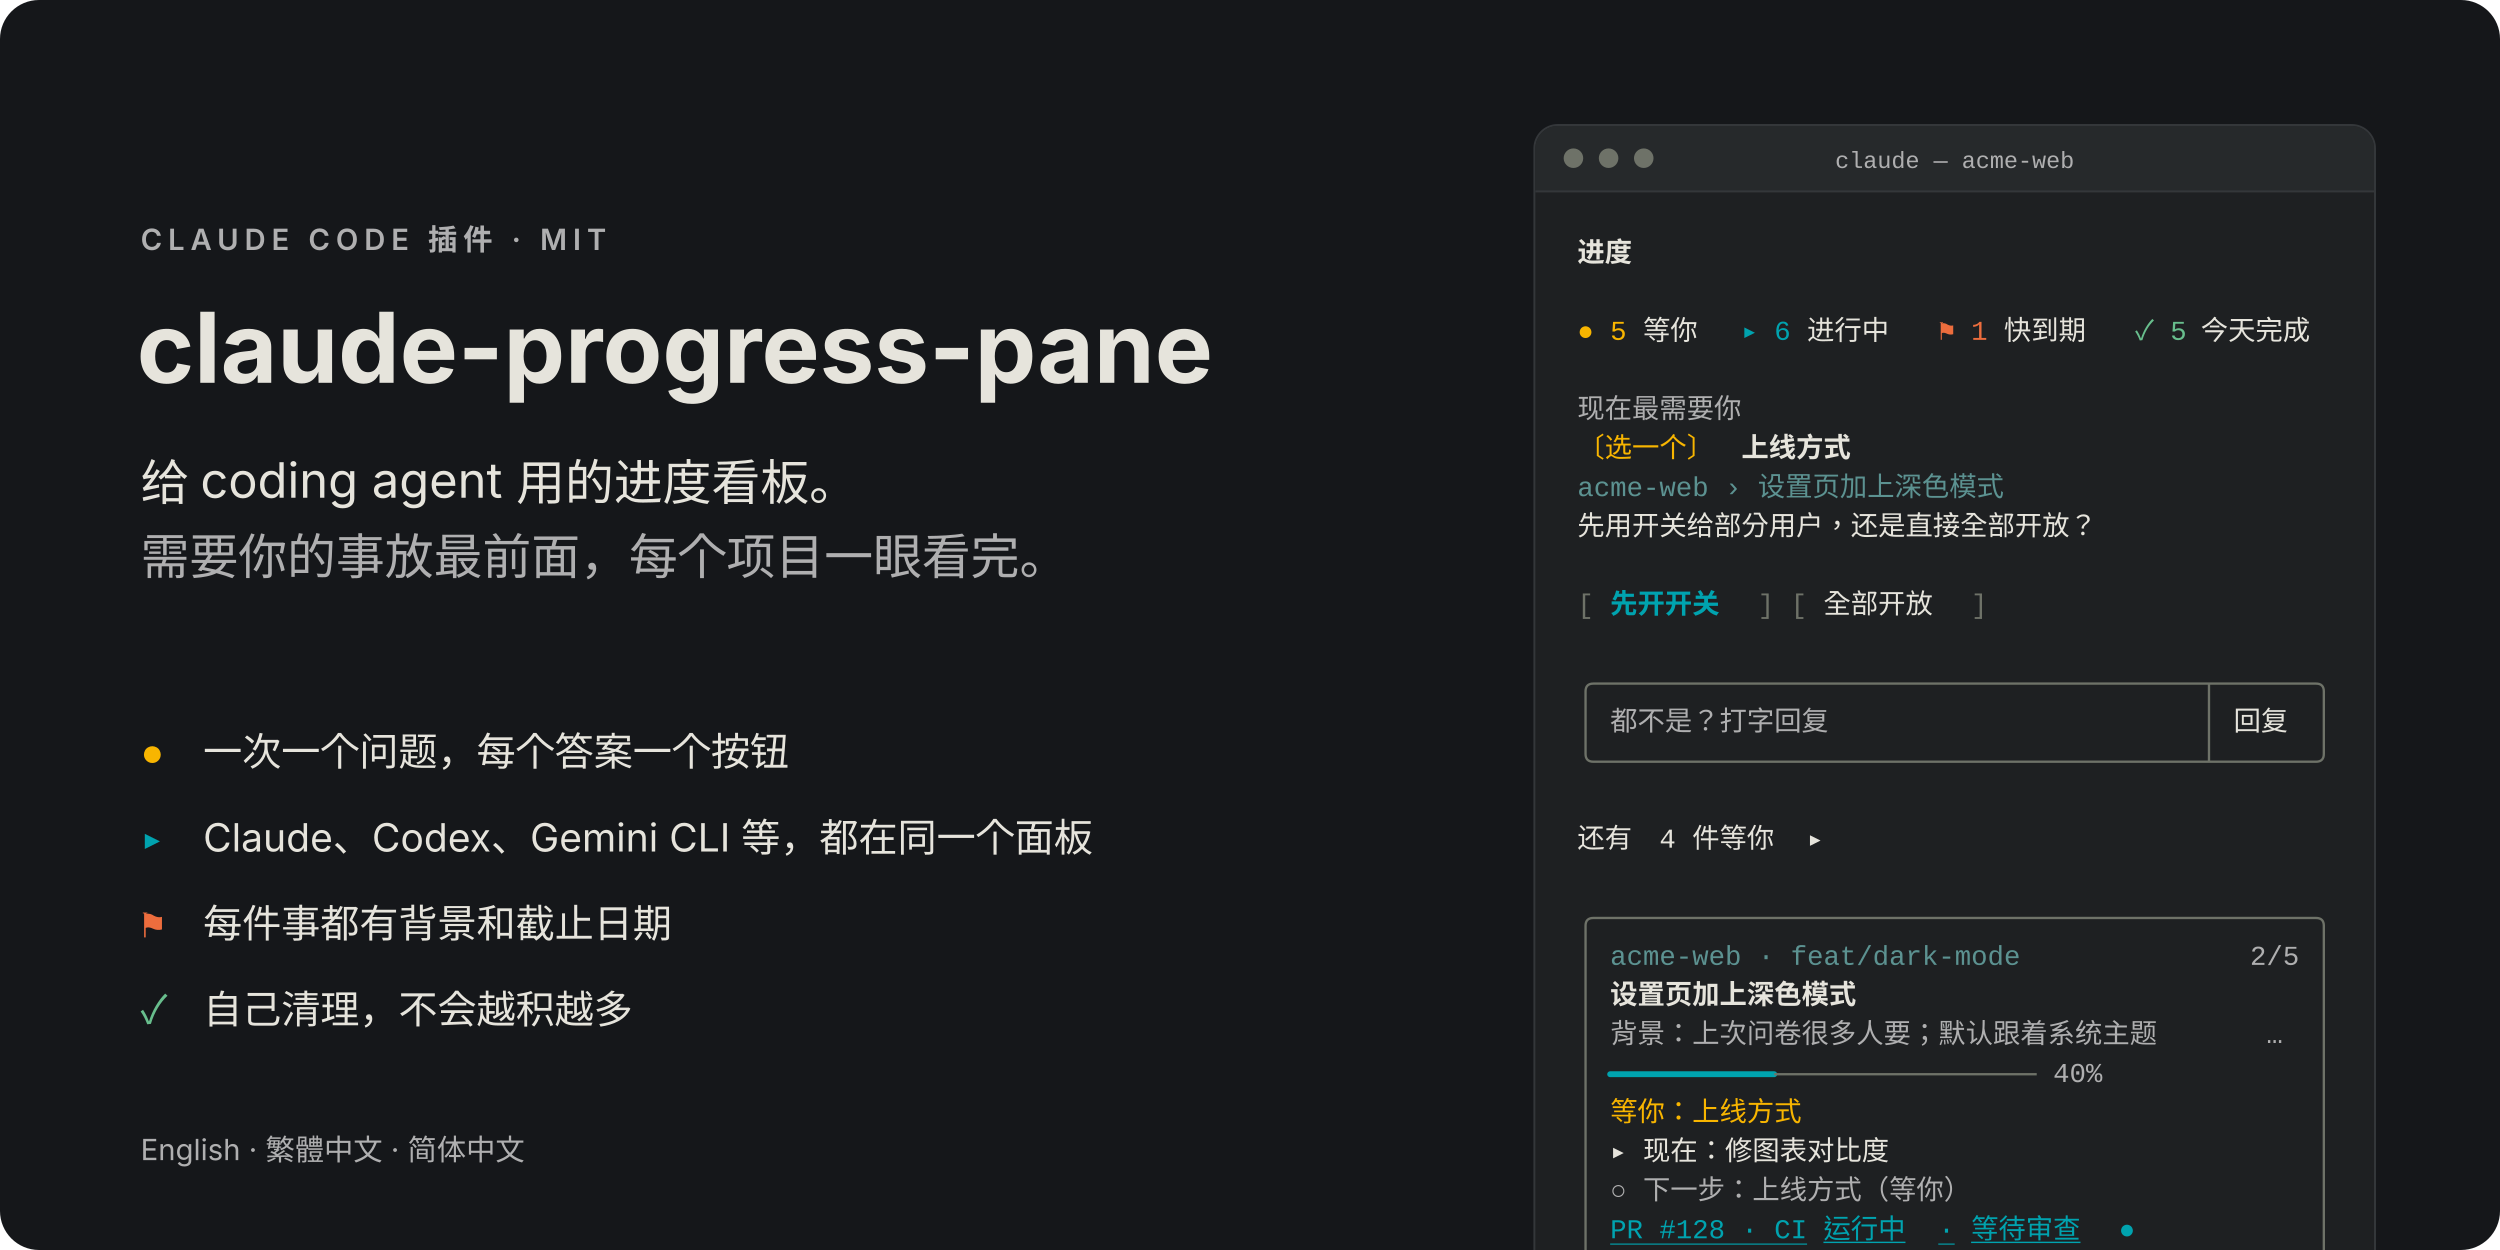
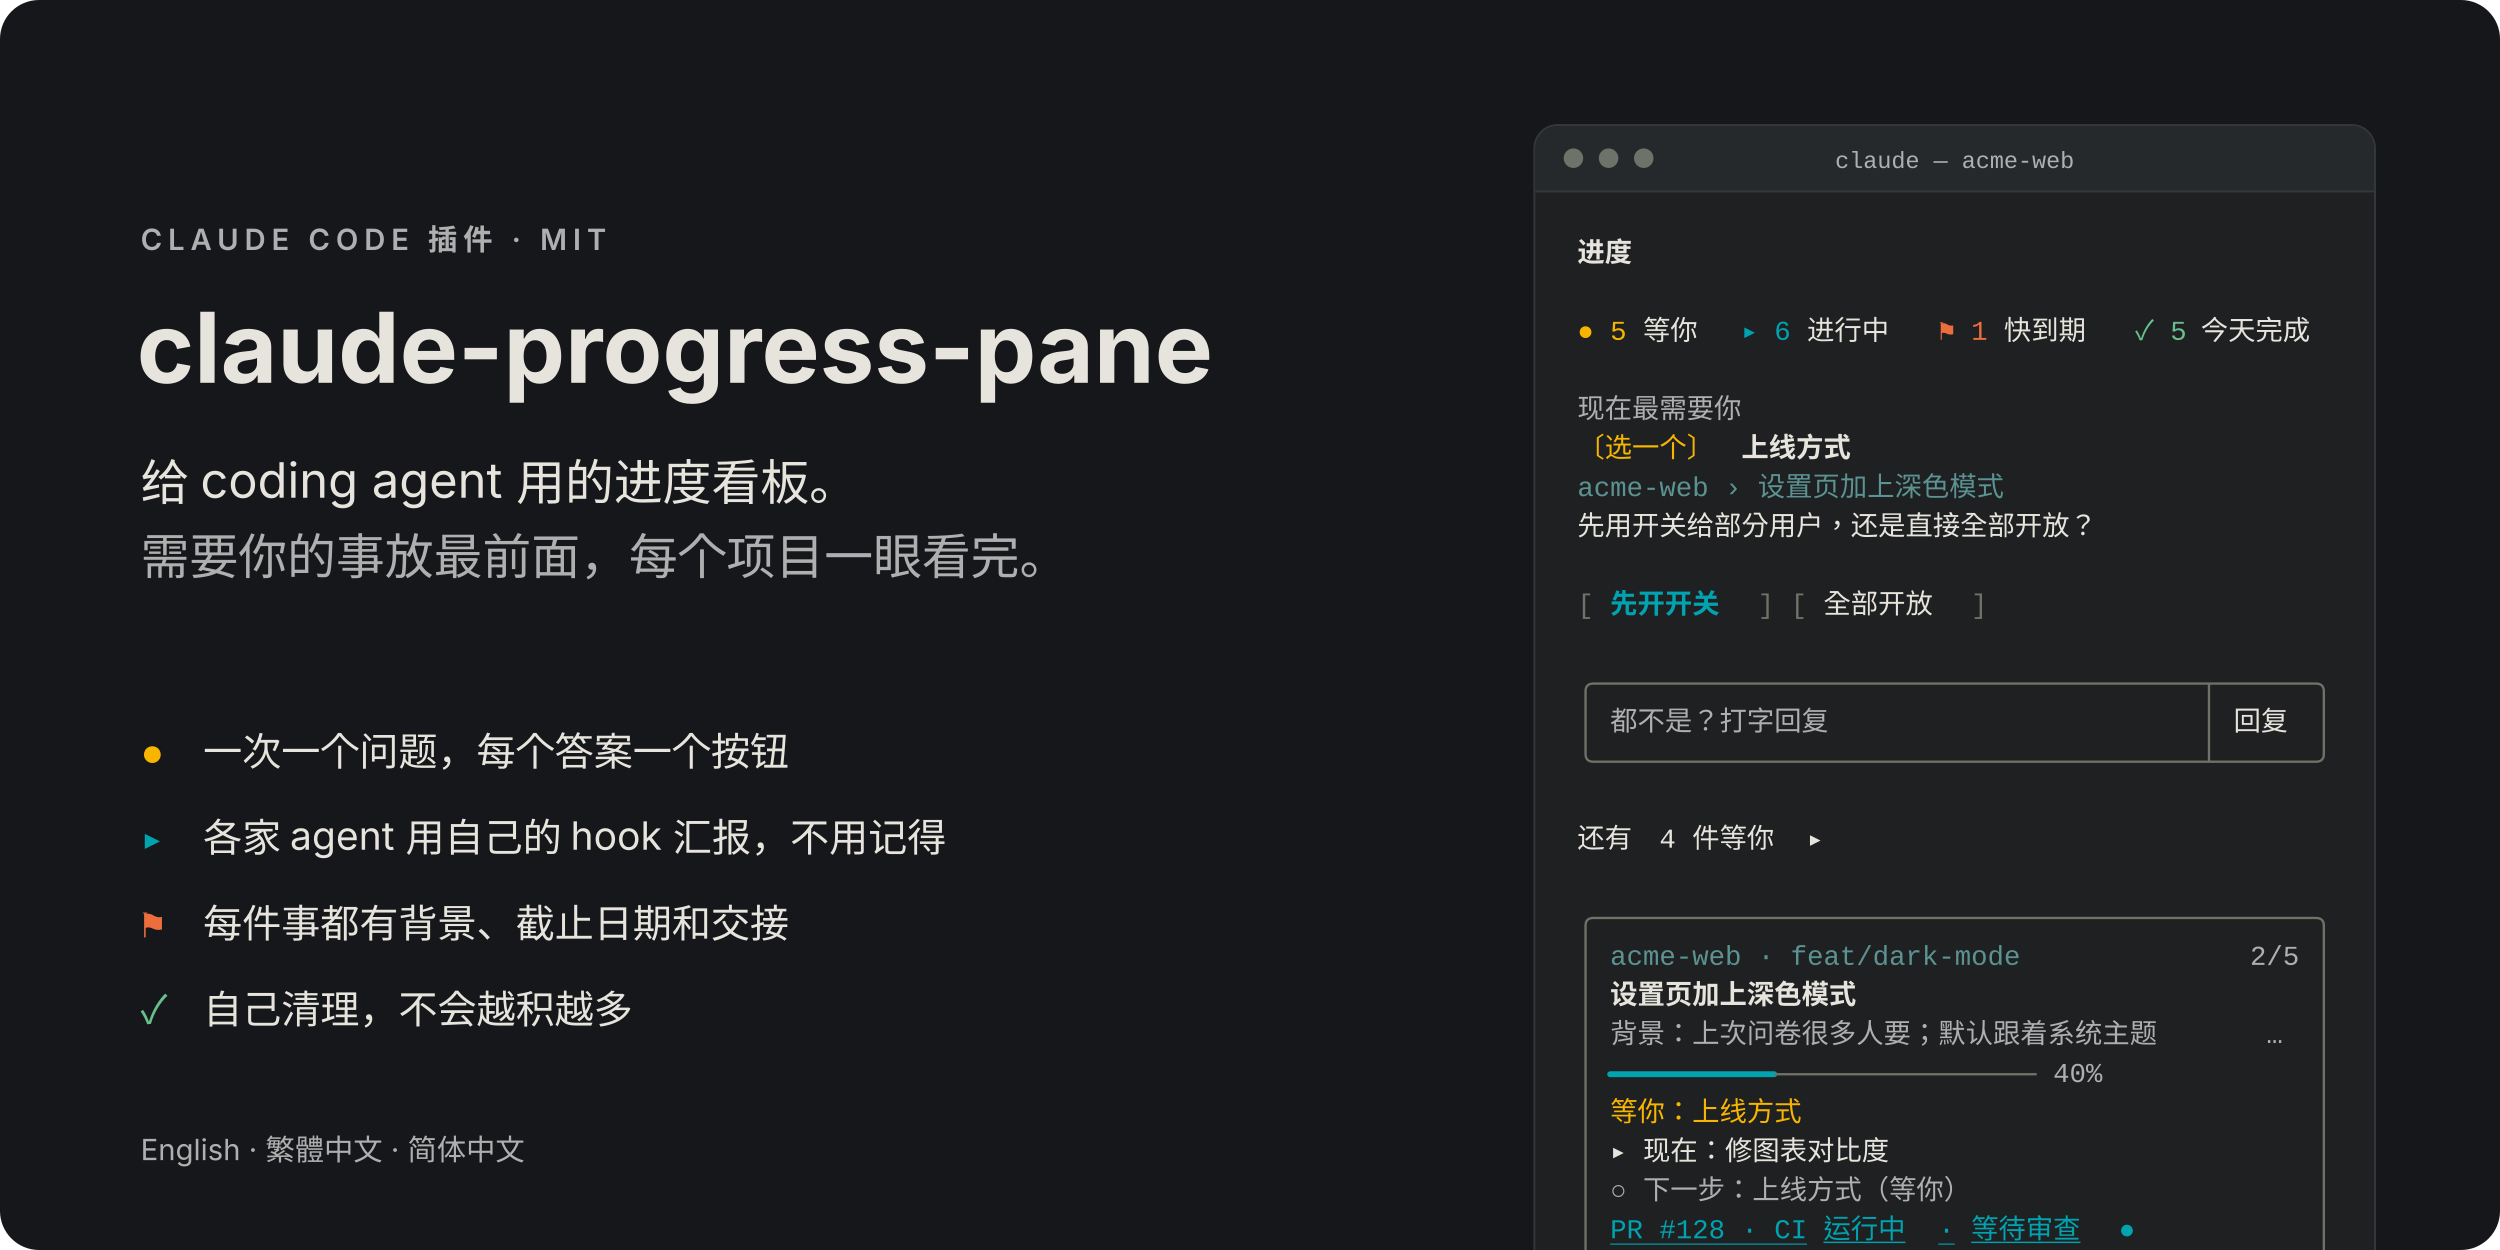
<svg xmlns="http://www.w3.org/2000/svg" width="1280" height="640" viewBox="0 0 1280 640" role="img" aria-label="claude-progress-pane: 给 coding agent 用的进度看板。 需要你的事放最前面，每个项目一眼看完。">
  <defs>
    <clipPath id="edge">
      <rect width="1280" height="640" rx="20" />
    </clipPath>
  </defs>
  <g clip-path="url(#edge)">
    <rect width="1280" height="640" fill="#15171a" />
    <text x="72" y="128" font-family="-apple-system, BlinkMacSystemFont, 'Segoe UI', 'Noto Sans TC', 'Noto Sans SC', 'PingFang TC', 'Microsoft JhengHei', 'Microsoft YaHei', sans-serif" font-size="15" font-weight="600" letter-spacing="3" fill="#afafb0">CLAUDE CODE 插件  ·  MIT</text>
    <text x="70" y="196" font-family="-apple-system, BlinkMacSystemFont, 'Segoe UI', 'Noto Sans TC', 'Noto Sans SC', 'PingFang TC', 'Microsoft JhengHei', 'Microsoft YaHei', sans-serif" font-size="50" font-weight="700" fill="#e6e4dc">claude-progress-pane</text>
    <text x="72" y="256" font-family="-apple-system, BlinkMacSystemFont, 'Segoe UI', 'Noto Sans TC', 'Noto Sans SC', 'PingFang TC', 'Microsoft JhengHei', 'Microsoft YaHei', sans-serif" font-size="25" fill="#e6e4dc">给 coding agent 用的进度看板。</text>
    <text x="72" y="294" font-family="-apple-system, BlinkMacSystemFont, 'Segoe UI', 'Noto Sans TC', 'Noto Sans SC', 'PingFang TC', 'Microsoft JhengHei', 'Microsoft YaHei', sans-serif" font-size="25" fill="#afafb0">需要你的事放最前面，每个项目一眼看完。</text>
    <text x="72" y="392" font-family="ui-monospace, SFMono-Regular, Menlo, Consolas, 'Liberation Mono', 'Noto Sans Mono CJK TC', 'Noto Sans CJK TC', 'PingFang TC', 'Microsoft JhengHei', monospace" font-size="20" fill="#F8B500">●</text>
    <text x="104" y="392" font-family="-apple-system, BlinkMacSystemFont, 'Segoe UI', 'Noto Sans TC', 'Noto Sans SC', 'PingFang TC', 'Microsoft JhengHei', 'Microsoft YaHei', sans-serif" font-size="20" fill="#e6e4dc">一次一个问题，每个答案一个按钮</text>
    <text x="72" y="436" font-family="ui-monospace, SFMono-Regular, Menlo, Consolas, 'Liberation Mono', 'Noto Sans Mono CJK TC', 'Noto Sans CJK TC', 'PingFang TC', 'Microsoft JhengHei', monospace" font-size="20" fill="#00A3AF">▸</text>
-     <text x="104" y="436" font-family="-apple-system, BlinkMacSystemFont, 'Segoe UI', 'Noto Sans TC', 'Noto Sans SC', 'PingFang TC', 'Microsoft JhengHei', 'Microsoft YaHei', sans-serif" font-size="20" fill="#e6e4dc">Claude、Codex、Gemini CLI 等，都在同一个面板</text>
+     <text x="104" y="436" font-family="-apple-system, BlinkMacSystemFont, 'Segoe UI', 'Noto Sans TC', 'Noto Sans SC', 'PingFang TC', 'Microsoft JhengHei', 'Microsoft YaHei', sans-serif" font-size="20" fill="#e6e4dc">各家 agent 用自己的 hook 汇报，不用记得</text>
    <text x="72" y="480" font-family="ui-monospace, SFMono-Regular, Menlo, Consolas, 'Liberation Mono', 'Noto Sans Mono CJK TC', 'Noto Sans CJK TC', 'PingFang TC', 'Microsoft JhengHei', monospace" font-size="20" fill="#ED6D3D">⚑</text>
-     <text x="104" y="480" font-family="-apple-system, BlinkMacSystemFont, 'Segoe UI', 'Noto Sans TC', 'Noto Sans SC', 'PingFang TC', 'Microsoft JhengHei', 'Microsoft YaHei', sans-serif" font-size="20" fill="#e6e4dc">每件事都有背景和截止日期</text>
+     <text x="104" y="480" font-family="-apple-system, BlinkMacSystemFont, 'Segoe UI', 'Noto Sans TC', 'Noto Sans SC', 'PingFang TC', 'Microsoft JhengHei', 'Microsoft YaHei', sans-serif" font-size="20" fill="#e6e4dc">每件事都有背景、截止日期和交接</text>
    <text x="72" y="524" font-family="ui-monospace, SFMono-Regular, Menlo, Consolas, 'Liberation Mono', 'Noto Sans Mono CJK TC', 'Noto Sans CJK TC', 'PingFang TC', 'Microsoft JhengHei', monospace" font-size="20" fill="#68BE8D">✓</text>
    <text x="104" y="524" font-family="-apple-system, BlinkMacSystemFont, 'Segoe UI', 'Noto Sans TC', 'Noto Sans SC', 'PingFang TC', 'Microsoft JhengHei', 'Microsoft YaHei', sans-serif" font-size="20" fill="#e6e4dc">自己清理，不会越积越多</text>
    <text x="72" y="594" font-family="-apple-system, BlinkMacSystemFont, 'Segoe UI', 'Noto Sans TC', 'Noto Sans SC', 'PingFang TC', 'Microsoft JhengHei', 'Microsoft YaHei', sans-serif" font-size="15" fill="#afafb0">English  ·  繁體中文  ·  简体中文</text>
    <g transform="translate(785.6 64)">
      <rect width="430.4" height="738" rx="12" fill="#1e2022" stroke="#34373a" />
      <path d="M12 0.5h406.4a11.5 11.5 0 0 1 11.5 11.5v22h-429.4v-22a11.5 11.5 0 0 1 11.5-11.5z" fill="#26292b" />
      <line x1="0.5" y1="34" x2="429.9" y2="34" stroke="#34373a" />
      <g fill="#6E7268">
        <circle cx="20" cy="17" r="5" />
        <circle cx="38" cy="17" r="5" />
        <circle cx="56" cy="17" r="5" />
      </g>
      <text x="215.2" y="22" text-anchor="middle" font-family="ui-monospace, SFMono-Regular, Menlo, Consolas, 'Liberation Mono', 'Noto Sans Mono CJK TC', 'Noto Sans CJK TC', 'PingFang TC', 'Microsoft JhengHei', monospace" font-size="12" fill="#AFAFB0">claude  —  acme-web</text>
      <g font-family="ui-monospace, SFMono-Regular, Menlo, Consolas, 'Liberation Mono', 'Noto Sans Mono CJK TC', 'Noto Sans CJK TC', 'PingFang TC', 'Microsoft JhengHei', monospace" font-size="14" style="white-space:pre" xml:space="preserve">
        <path d="M38.8 486h84" fill="none" stroke="#00A3AF" stroke-width="3" stroke-linecap="round" />
        <path d="M26.2 296V290q0 -4 4 -4H30.4M30.4 286h310.8M341.2 286h8.4M345.4 286V296M349.6 286h50.4M400 286H400.2q4 0 4 4V296M26.2 296v20M345.4 296v20M404.2 296v20M26.2 316V322q0 4 4 4H30.4M30.4 326h310.8M341.2 326h8.4M345.4 326V316M349.6 326h50.4M400 326H400.2q4 0 4 -4V316M26.2 416V410q0 -4 4 -4H30.4M30.4 406h369.6M400 406H400.2q4 0 4 4V416M26.2 416v20M404.2 416v20M26.2 436v20M404.2 436v20M26.2 456v20M404.2 456v20M26.2 476v20M122.8 486h134.4M404.2 476v20M26.2 496v20M404.2 496v20M26.2 516v20M404.2 516v20M26.2 536v20M404.2 536v20M26.2 556v20M404.2 556v20M26.2 576v20M404.2 576v20" fill="none" stroke="#6E7268" stroke-width="1.2" stroke-linecap="butt" />
        <text x="22.0" y="70" textLength="33.6" lengthAdjust="spacingAndGlyphs" fill="#e6e4dc" font-weight="700">进度</text>
        <text x="22.0" y="110" textLength="25.2" lengthAdjust="spacingAndGlyphs" fill="#F8B500">● 5</text>
        <text x="55.6" y="110" textLength="33.6" lengthAdjust="spacingAndGlyphs" fill="#e6e4dc">等你</text>
        <text x="106.0" y="110" textLength="25.2" lengthAdjust="spacingAndGlyphs" fill="#00A3AF">▸ 6</text>
        <text x="139.6" y="110" textLength="50.4" lengthAdjust="spacingAndGlyphs" fill="#e6e4dc">进行中</text>
        <text x="206.8" y="110" textLength="25.2" lengthAdjust="spacingAndGlyphs" fill="#ED6D3D">⚑ 1</text>
        <text x="240.4" y="110" textLength="50.4" lengthAdjust="spacingAndGlyphs" fill="#e6e4dc">快到期</text>
        <text x="307.6" y="110" textLength="25.2" lengthAdjust="spacingAndGlyphs" fill="#68BE8D">✓ 5</text>
        <text x="341.2" y="110" textLength="67.2" lengthAdjust="spacingAndGlyphs" fill="#e6e4dc">今天完成</text>
        <text x="22.0" y="150" textLength="100.8" lengthAdjust="spacingAndGlyphs" fill="#AFAFB0">现在最需要你</text>
        <text x="22.0" y="170" textLength="84.0" lengthAdjust="spacingAndGlyphs" fill="#F8B500">〔选一个〕</text>
        <text x="106.0" y="170" textLength="67.2" lengthAdjust="spacingAndGlyphs" fill="#e6e4dc" font-weight="700">上线方式</text>
        <text x="22.0" y="190" textLength="84.0" lengthAdjust="spacingAndGlyphs" fill="#5C9291">acme-web ›</text>
        <text x="114.4" y="190" textLength="151.2" lengthAdjust="spacingAndGlyphs" fill="#5C9291">设置页加上深色模式</text>
        <text x="22.0" y="210" textLength="319.2" lengthAdjust="spacingAndGlyphs" fill="#e6e4dc">先用开关给部分用户，还是直接全部开放？</text>
        <text x="22.0" y="250" textLength="8.4" lengthAdjust="spacingAndGlyphs" fill="#6E7268">[</text>
        <text x="38.8" y="250" textLength="67.2" lengthAdjust="spacingAndGlyphs" fill="#00A3AF" font-weight="700">先开开关</text>
        <text x="114.4" y="250" textLength="8.4" lengthAdjust="spacingAndGlyphs" fill="#6E7268">]</text>
        <text x="131.2" y="250" textLength="8.4" lengthAdjust="spacingAndGlyphs" fill="#6E7268">[</text>
        <text x="148.0" y="250" textLength="67.2" lengthAdjust="spacingAndGlyphs" fill="#e6e4dc">全部开放</text>
        <text x="223.6" y="250" textLength="8.4" lengthAdjust="spacingAndGlyphs" fill="#6E7268">]</text>
        <text x="38.8" y="310" textLength="134.4" lengthAdjust="spacingAndGlyphs" fill="#AFAFB0">都不是？打字回复</text>
        <text x="358.0" y="310" textLength="33.6" lengthAdjust="spacingAndGlyphs" fill="#e6e4dc">回复</text>
        <text x="22.0" y="370" textLength="33.6" lengthAdjust="spacingAndGlyphs" fill="#e6e4dc">还有</text>
        <text x="64.0" y="370" textLength="8.4" lengthAdjust="spacingAndGlyphs" fill="#e6e4dc">4</text>
        <text x="80.8" y="370" textLength="50.4" lengthAdjust="spacingAndGlyphs" fill="#e6e4dc">件等你</text>
        <text x="139.6" y="370" textLength="8.4" lengthAdjust="spacingAndGlyphs" fill="#e6e4dc">▸</text>
        <text x="38.8" y="430" textLength="210.0" lengthAdjust="spacingAndGlyphs" fill="#5C9291">acme-web · feat/dark-mode</text>
        <text x="366.4" y="430" textLength="25.2" lengthAdjust="spacingAndGlyphs" fill="#AFAFB0">2/5</text>
        <text x="38.8" y="450" textLength="151.2" lengthAdjust="spacingAndGlyphs" fill="#e6e4dc" font-weight="700">设置页加上深色模式</text>
        <text x="38.8" y="470" textLength="336.0" lengthAdjust="spacingAndGlyphs" fill="#AFAFB0">背景：上次问卷很多人要；默认跟着系统主题</text>
        <text x="374.8" y="470" textLength="8.4" lengthAdjust="spacingAndGlyphs" fill="#AFAFB0">…</text>
        <text x="265.6" y="490" textLength="25.2" lengthAdjust="spacingAndGlyphs" fill="#AFAFB0">40%</text>
        <text x="38.8" y="510" textLength="117.6" lengthAdjust="spacingAndGlyphs" fill="#F8B500">等你：上线方式</text>
        <text x="38.8" y="530" textLength="8.4" lengthAdjust="spacingAndGlyphs" fill="#e6e4dc">▸</text>
        <text x="55.6" y="530" textLength="151.2" lengthAdjust="spacingAndGlyphs" fill="#e6e4dc">现在：修图表对比度</text>
        <text x="38.8" y="550" textLength="8.4" lengthAdjust="spacingAndGlyphs" fill="#AFAFB0">○</text>
        <text x="55.6" y="550" textLength="201.6" lengthAdjust="spacingAndGlyphs" fill="#AFAFB0">下一步：上线方式（等你）</text>
        <text x="38.8" y="570" textLength="100.8" lengthAdjust="spacingAndGlyphs" fill="#00A3AF" text-decoration="underline">PR #128 · CI</text>
        <text x="148.0" y="570" textLength="50.4" lengthAdjust="spacingAndGlyphs" fill="#00A3AF" text-decoration="underline">运行中</text>
        <text x="206.8" y="570" textLength="8.4" lengthAdjust="spacingAndGlyphs" fill="#00A3AF" text-decoration="underline">·</text>
        <text x="223.6" y="570" textLength="67.2" lengthAdjust="spacingAndGlyphs" fill="#00A3AF" text-decoration="underline">等待审查</text>
        <text x="299.2" y="570" textLength="8.4" lengthAdjust="spacingAndGlyphs" fill="#00A3AF">●</text>
      </g>
    </g>
  </g>
</svg>
